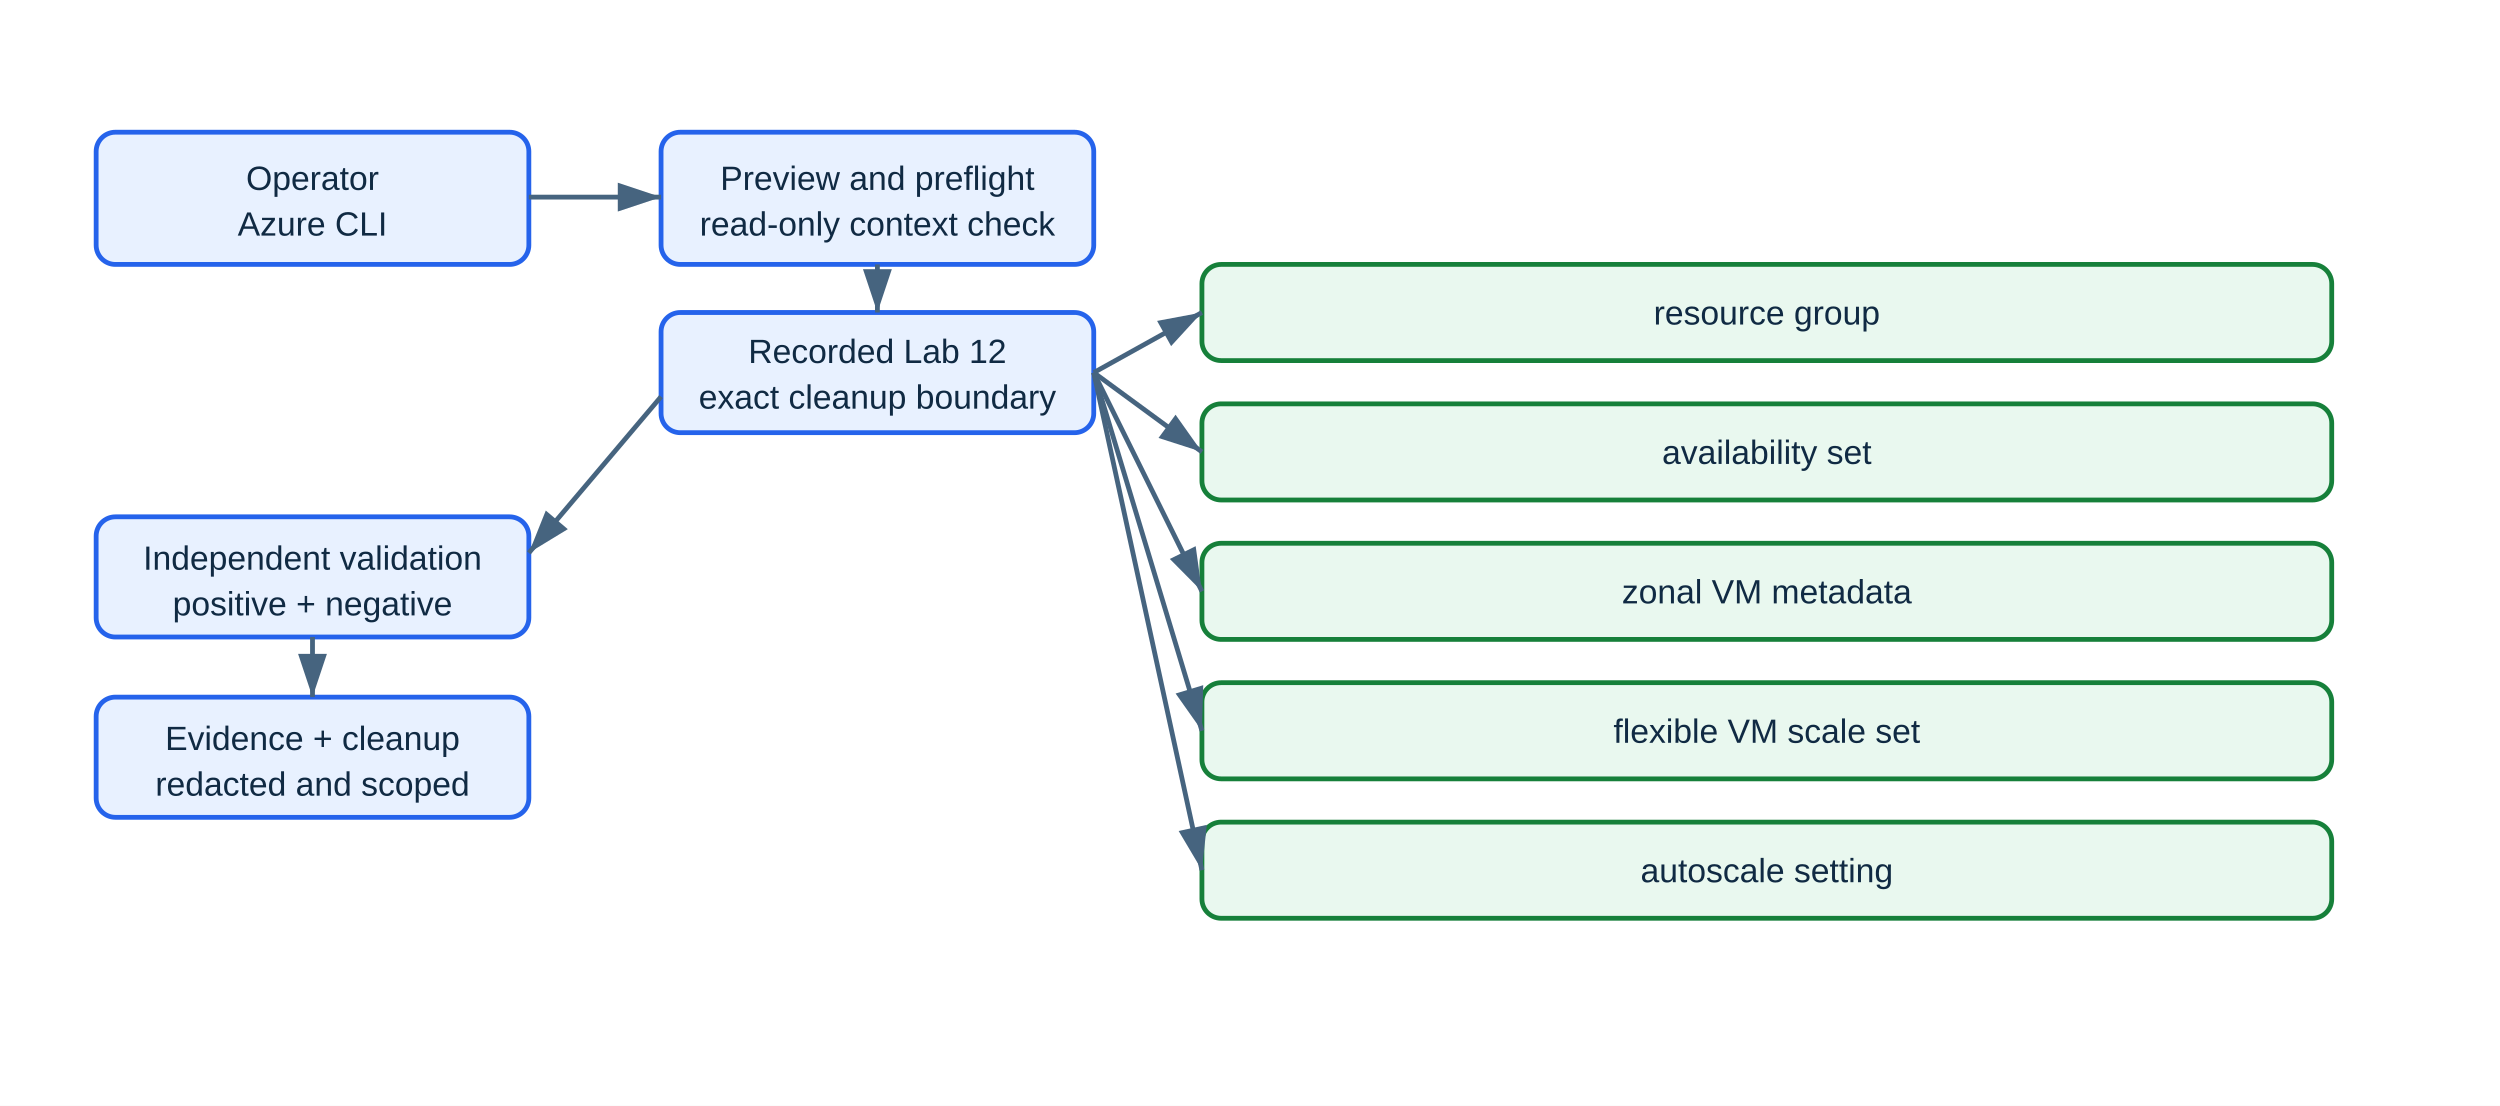
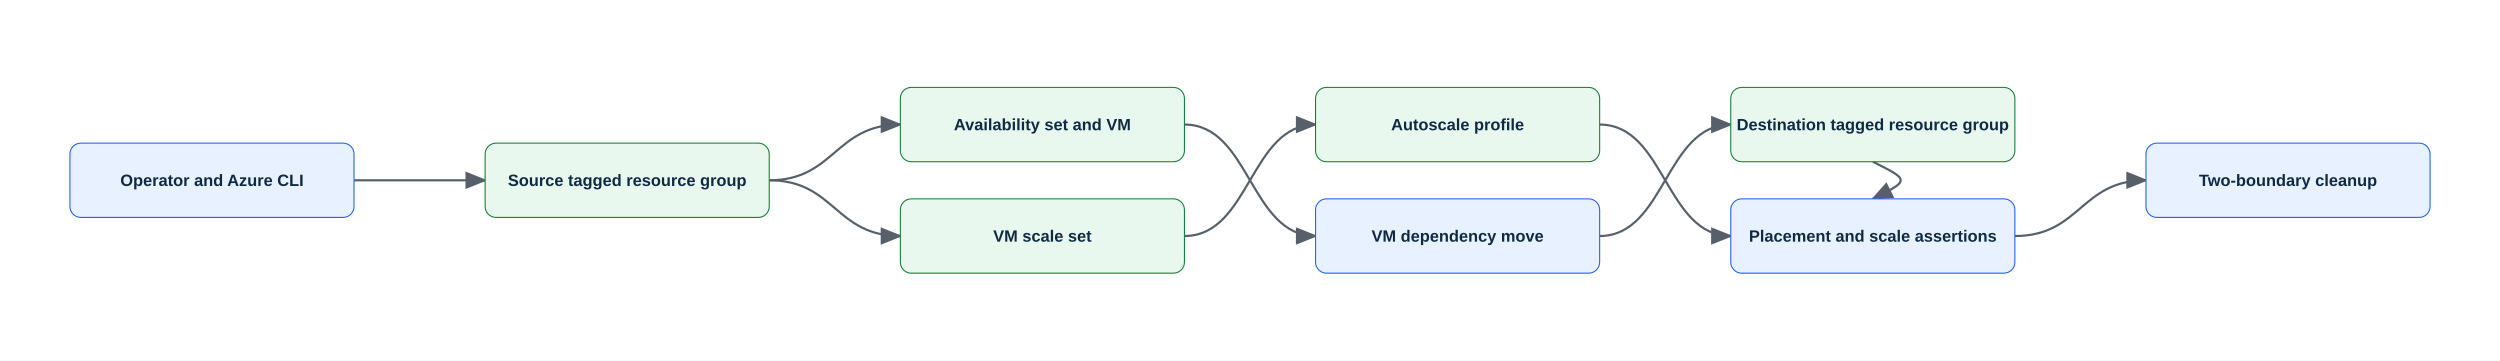
- <svg xmlns="http://www.w3.org/2000/svg" width="1040" height="460" viewBox="0 0 1040 460" role="img" aria-labelledby="title desc">
+ <svg xmlns="http://www.w3.org/2000/svg" width="2288" height="330" viewBox="0 0 2288 330" role="img" aria-labelledby="lab12-title lab12-desc">
  <defs>
-     <marker id="arrow" markerWidth="10" markerHeight="10" refX="9" refY="3" orient="auto">
-       <path d="M0,0 L0,6 L9,3 z" fill="#46647f" />
+     <marker id="arrow" markerWidth="10" markerHeight="8" refX="9" refY="4" orient="auto" markerUnits="strokeWidth">
+       <path d="M 0 0 L 10 4 L 0 8 z" fill="#57606a" />
    </marker>
+     <style>
+       .edge { fill: none; stroke: #57606a; stroke-width: 2; marker-end: url(#arrow); }
+       .edge-label-bg { fill: #ffffff; opacity: .94; }
+       .edge-label { fill: #57606a; font: 13px 'Segoe UI', Arial, sans-serif; text-anchor: middle; dominant-baseline: central; }
+       .node-label { font: 600 15px 'Segoe UI', Arial, sans-serif; text-anchor: middle; dominant-baseline: central; }
+     </style>
  </defs>
-   <style>text{font-family:Segoe UI,Arial,sans-serif;font-size:14px;fill:#102a43} .control{fill:#e8f1ff;stroke:#2563eb;stroke-width:2} .resource{fill:#e9f8ef;stroke:#16803a;stroke-width:2} .arrow{fill:none;stroke:#46647f;stroke-width:2;marker-end:url(#arrow)}</style>
  <rect width="100%" height="100%" fill="#ffffff" />
-   <rect x="40" y="55" width="180" height="55" rx="8" class="control" />
-   <text x="130" y="79" text-anchor="middle">Operator</text>
-   <text x="130" y="98" text-anchor="middle">Azure CLI</text>
-   <rect x="275" y="55" width="180" height="55" rx="8" class="control" />
-   <text x="365" y="79" text-anchor="middle">Preview and preflight</text>
-   <text x="365" y="98" text-anchor="middle">read-only context check</text>
-   <path d="M220 82 L275 82" class="arrow" />
-   <rect x="275" y="130" width="180" height="50" rx="8" class="control" />
-   <text x="365" y="151" text-anchor="middle">Recorded Lab 12</text>
-   <text x="365" y="170" text-anchor="middle">exact cleanup boundary</text>
-   <path d="M365 110 L365 130" class="arrow" />
-   <rect x="500" y="110" width="470" height="40" rx="8" class="resource" />
-   <text x="735" y="135" text-anchor="middle">resource group</text>
-   <rect x="500" y="168" width="470" height="40" rx="8" class="resource" />
-   <text x="735" y="193" text-anchor="middle">availability set</text>
-   <rect x="500" y="226" width="470" height="40" rx="8" class="resource" />
-   <text x="735" y="251" text-anchor="middle">zonal VM metadata</text>
-   <rect x="500" y="284" width="470" height="40" rx="8" class="resource" />
-   <text x="735" y="309" text-anchor="middle">flexible VM scale set</text>
-   <rect x="500" y="342" width="470" height="40" rx="8" class="resource" />
-   <text x="735" y="367" text-anchor="middle">autoscale setting</text>
-   <path d="M 455 155 L 500 130" class="arrow" />
-   <path d="M 455 155 L 500 188" class="arrow" />
-   <path d="M 455 155 L 500 246" class="arrow" />
-   <path d="M 455 155 L 500 304" class="arrow" />
-   <path d="M 455 155 L 500 362" class="arrow" />
-   <rect x="40" y="215" width="180" height="50" rx="8" class="control" />
-   <text x="130" y="237" text-anchor="middle">Independent validation</text>
-   <text x="130" y="256" text-anchor="middle">positive + negative</text>
-   <path d="M275 165 L220 230" class="arrow" />
-   <rect x="40" y="290" width="180" height="50" rx="8" class="control" />
-   <text x="130" y="312" text-anchor="middle">Evidence + cleanup</text>
-   <text x="130" y="331" text-anchor="middle">redacted and scoped</text>
-   <path d="M130 265 L130 290" class="arrow" />
+   <g aria-hidden="true">
+     <path class="edge" d="M 324 165 C 384 165, 384 165, 444 165" />
+     <path class="edge" d="M 704 165 C 764 165, 764 114, 824 114" />
+     <path class="edge" d="M 704 165 C 764 165, 764 216, 824 216" />
+     <path class="edge" d="M 1084 216 C 1144 216, 1144 114, 1204 114" />
+     <path class="edge" d="M 1084 114 C 1144 114, 1144 216, 1204 216" />
+     <path class="edge" d="M 1464 216 C 1524 216, 1524 114, 1584 114" />
+     <path class="edge" d="M 1464 114 C 1524 114, 1524 216, 1584 216" />
+     <path class="edge" d="M 1714 148 C 1748 165, 1748 165, 1714 182" />
+     <path class="edge" d="M 1844 216 C 1904 216, 1904 165, 1964 165" />
+     <rect x="64" y="131" width="260" height="68" rx="10" fill="#e8f1ff" stroke="#2563eb" />
+     <text x="194" y="165" class="node-label" fill="#102a43">Operator and Azure CLI</text>
+     <rect x="444" y="131" width="260" height="68" rx="10" fill="#e9f8ef" stroke="#16803a" />
+     <text x="574" y="165" class="node-label" fill="#102a43">Source tagged resource group</text>
+     <rect x="824" y="80" width="260" height="68" rx="10" fill="#e9f8ef" stroke="#16803a" />
+     <text x="954" y="114" class="node-label" fill="#102a43">Availability set and VM</text>
+     <rect x="824" y="182" width="260" height="68" rx="10" fill="#e9f8ef" stroke="#16803a" />
+     <text x="954" y="216" class="node-label" fill="#102a43">VM scale set</text>
+     <rect x="1204" y="80" width="260" height="68" rx="10" fill="#e9f8ef" stroke="#16803a" />
+     <text x="1334" y="114" class="node-label" fill="#102a43">Autoscale profile</text>
+     <rect x="1204" y="182" width="260" height="68" rx="10" fill="#e8f1ff" stroke="#2563eb" />
+     <text x="1334" y="216" class="node-label" fill="#102a43">VM dependency move</text>
+     <rect x="1584" y="80" width="260" height="68" rx="10" fill="#e9f8ef" stroke="#16803a" />
+     <text x="1714" y="114" class="node-label" fill="#102a43">Destination tagged resource group</text>
+     <rect x="1584" y="182" width="260" height="68" rx="10" fill="#e8f1ff" stroke="#2563eb" />
+     <text x="1714" y="216" class="node-label" fill="#102a43">Placement and scale assertions</text>
+     <rect x="1964" y="131" width="260" height="68" rx="10" fill="#e8f1ff" stroke="#2563eb" />
+     <text x="2094" y="165" class="node-label" fill="#102a43">Two-boundary cleanup</text>
+   </g>
</svg>
